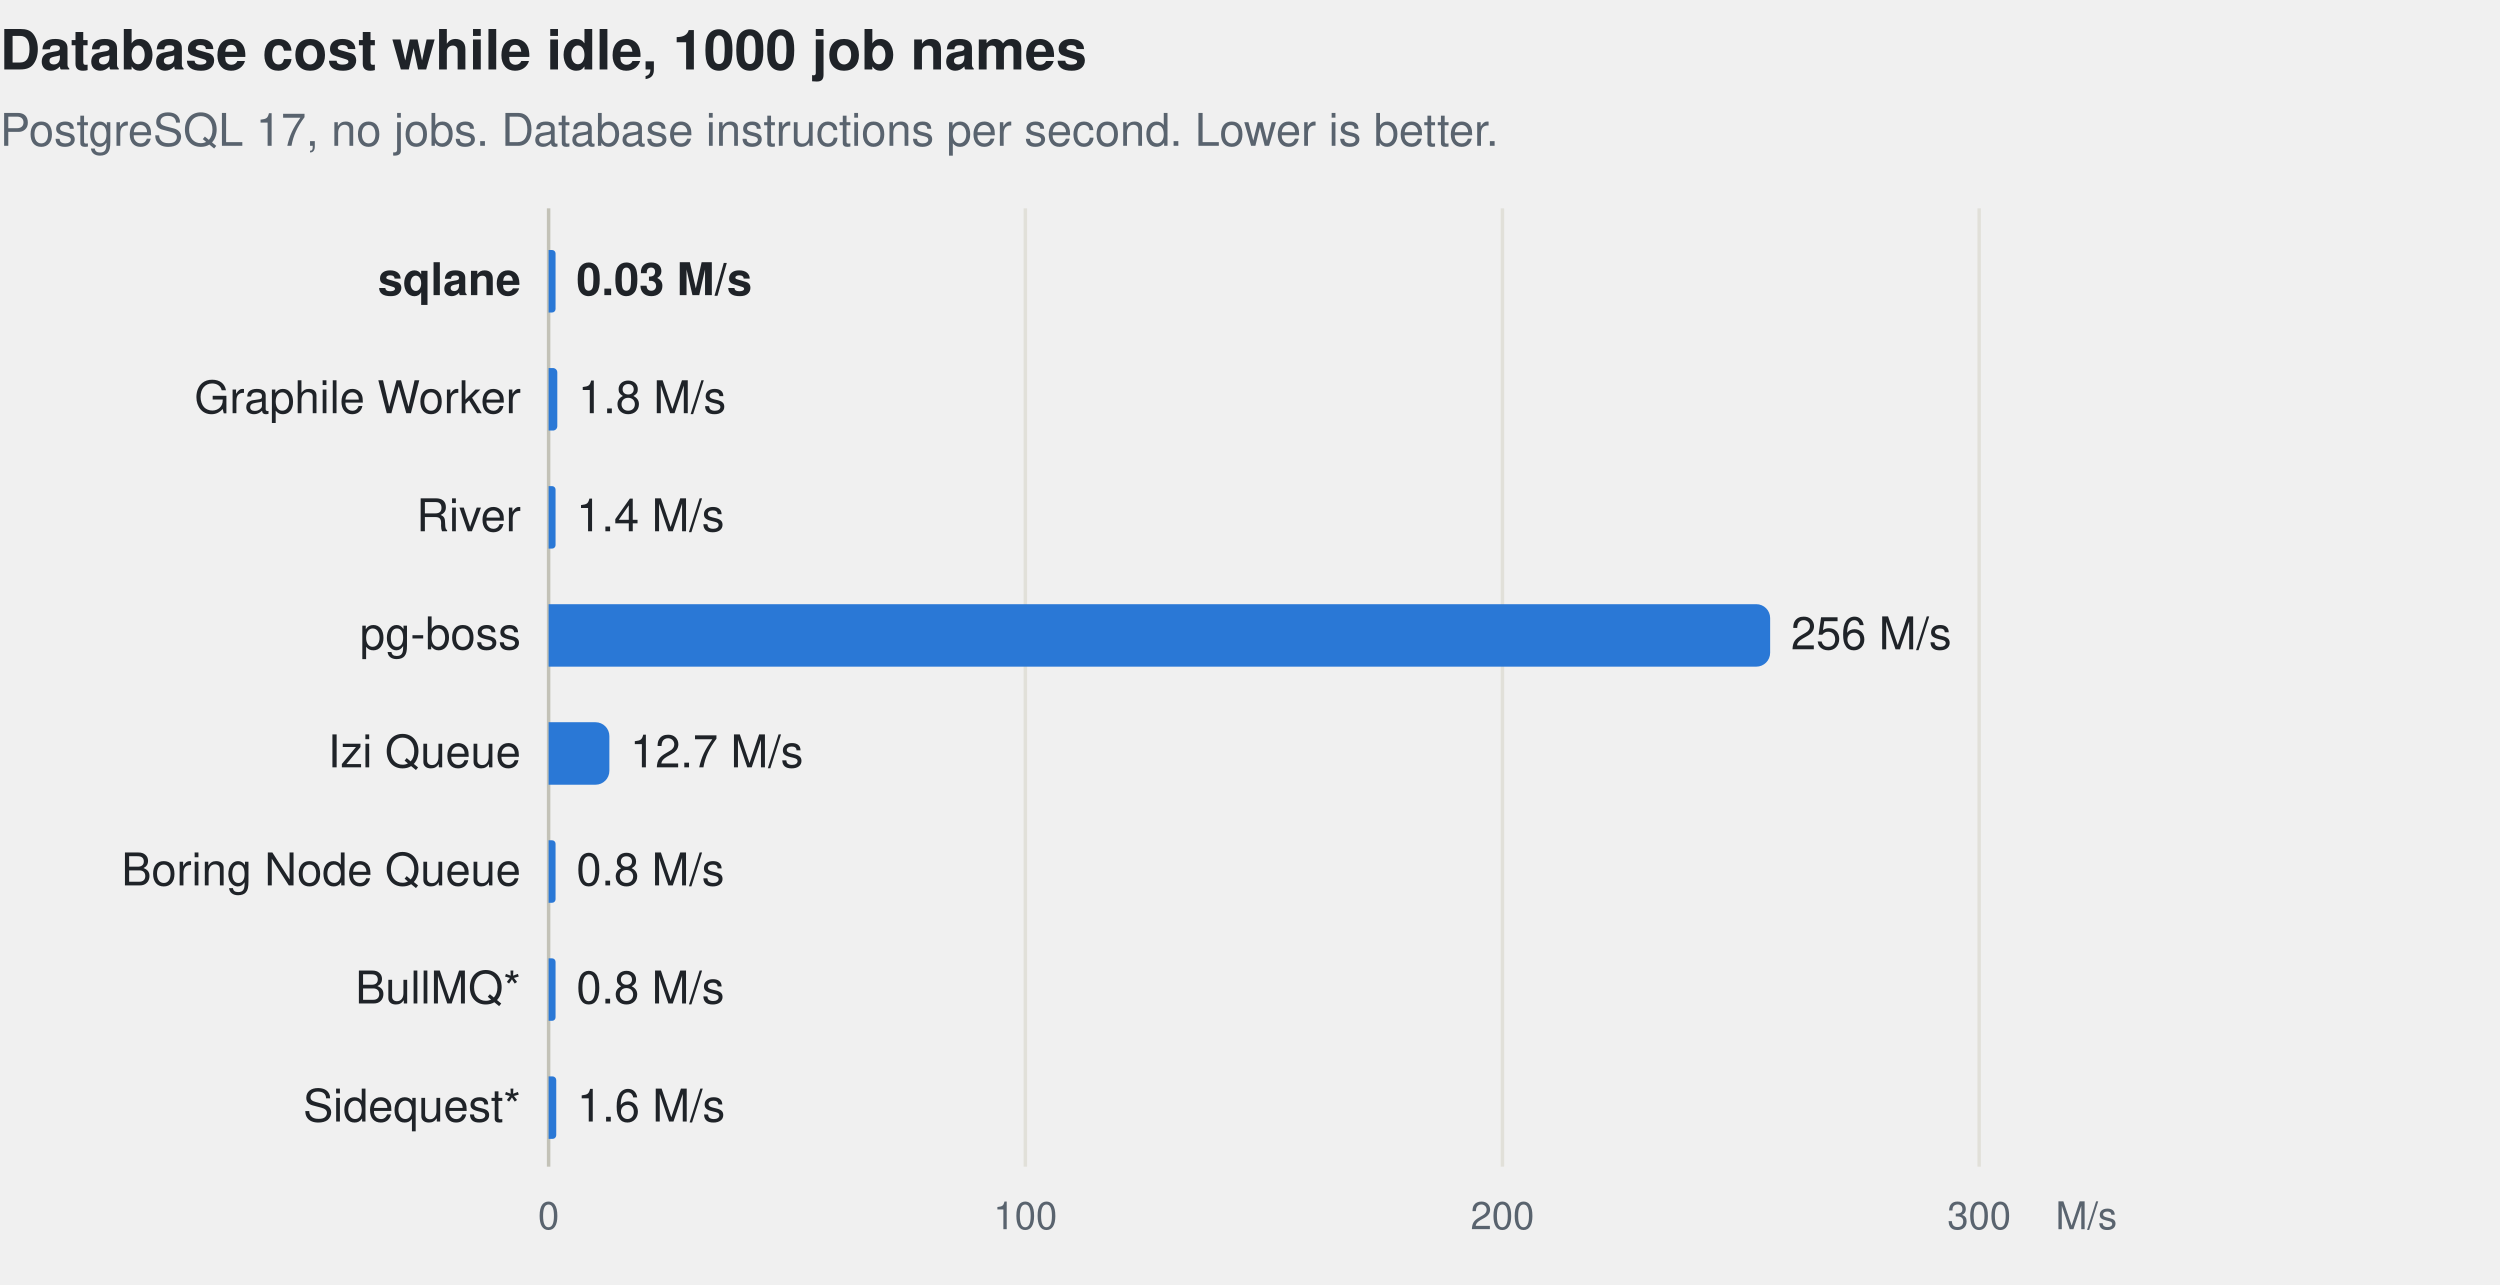
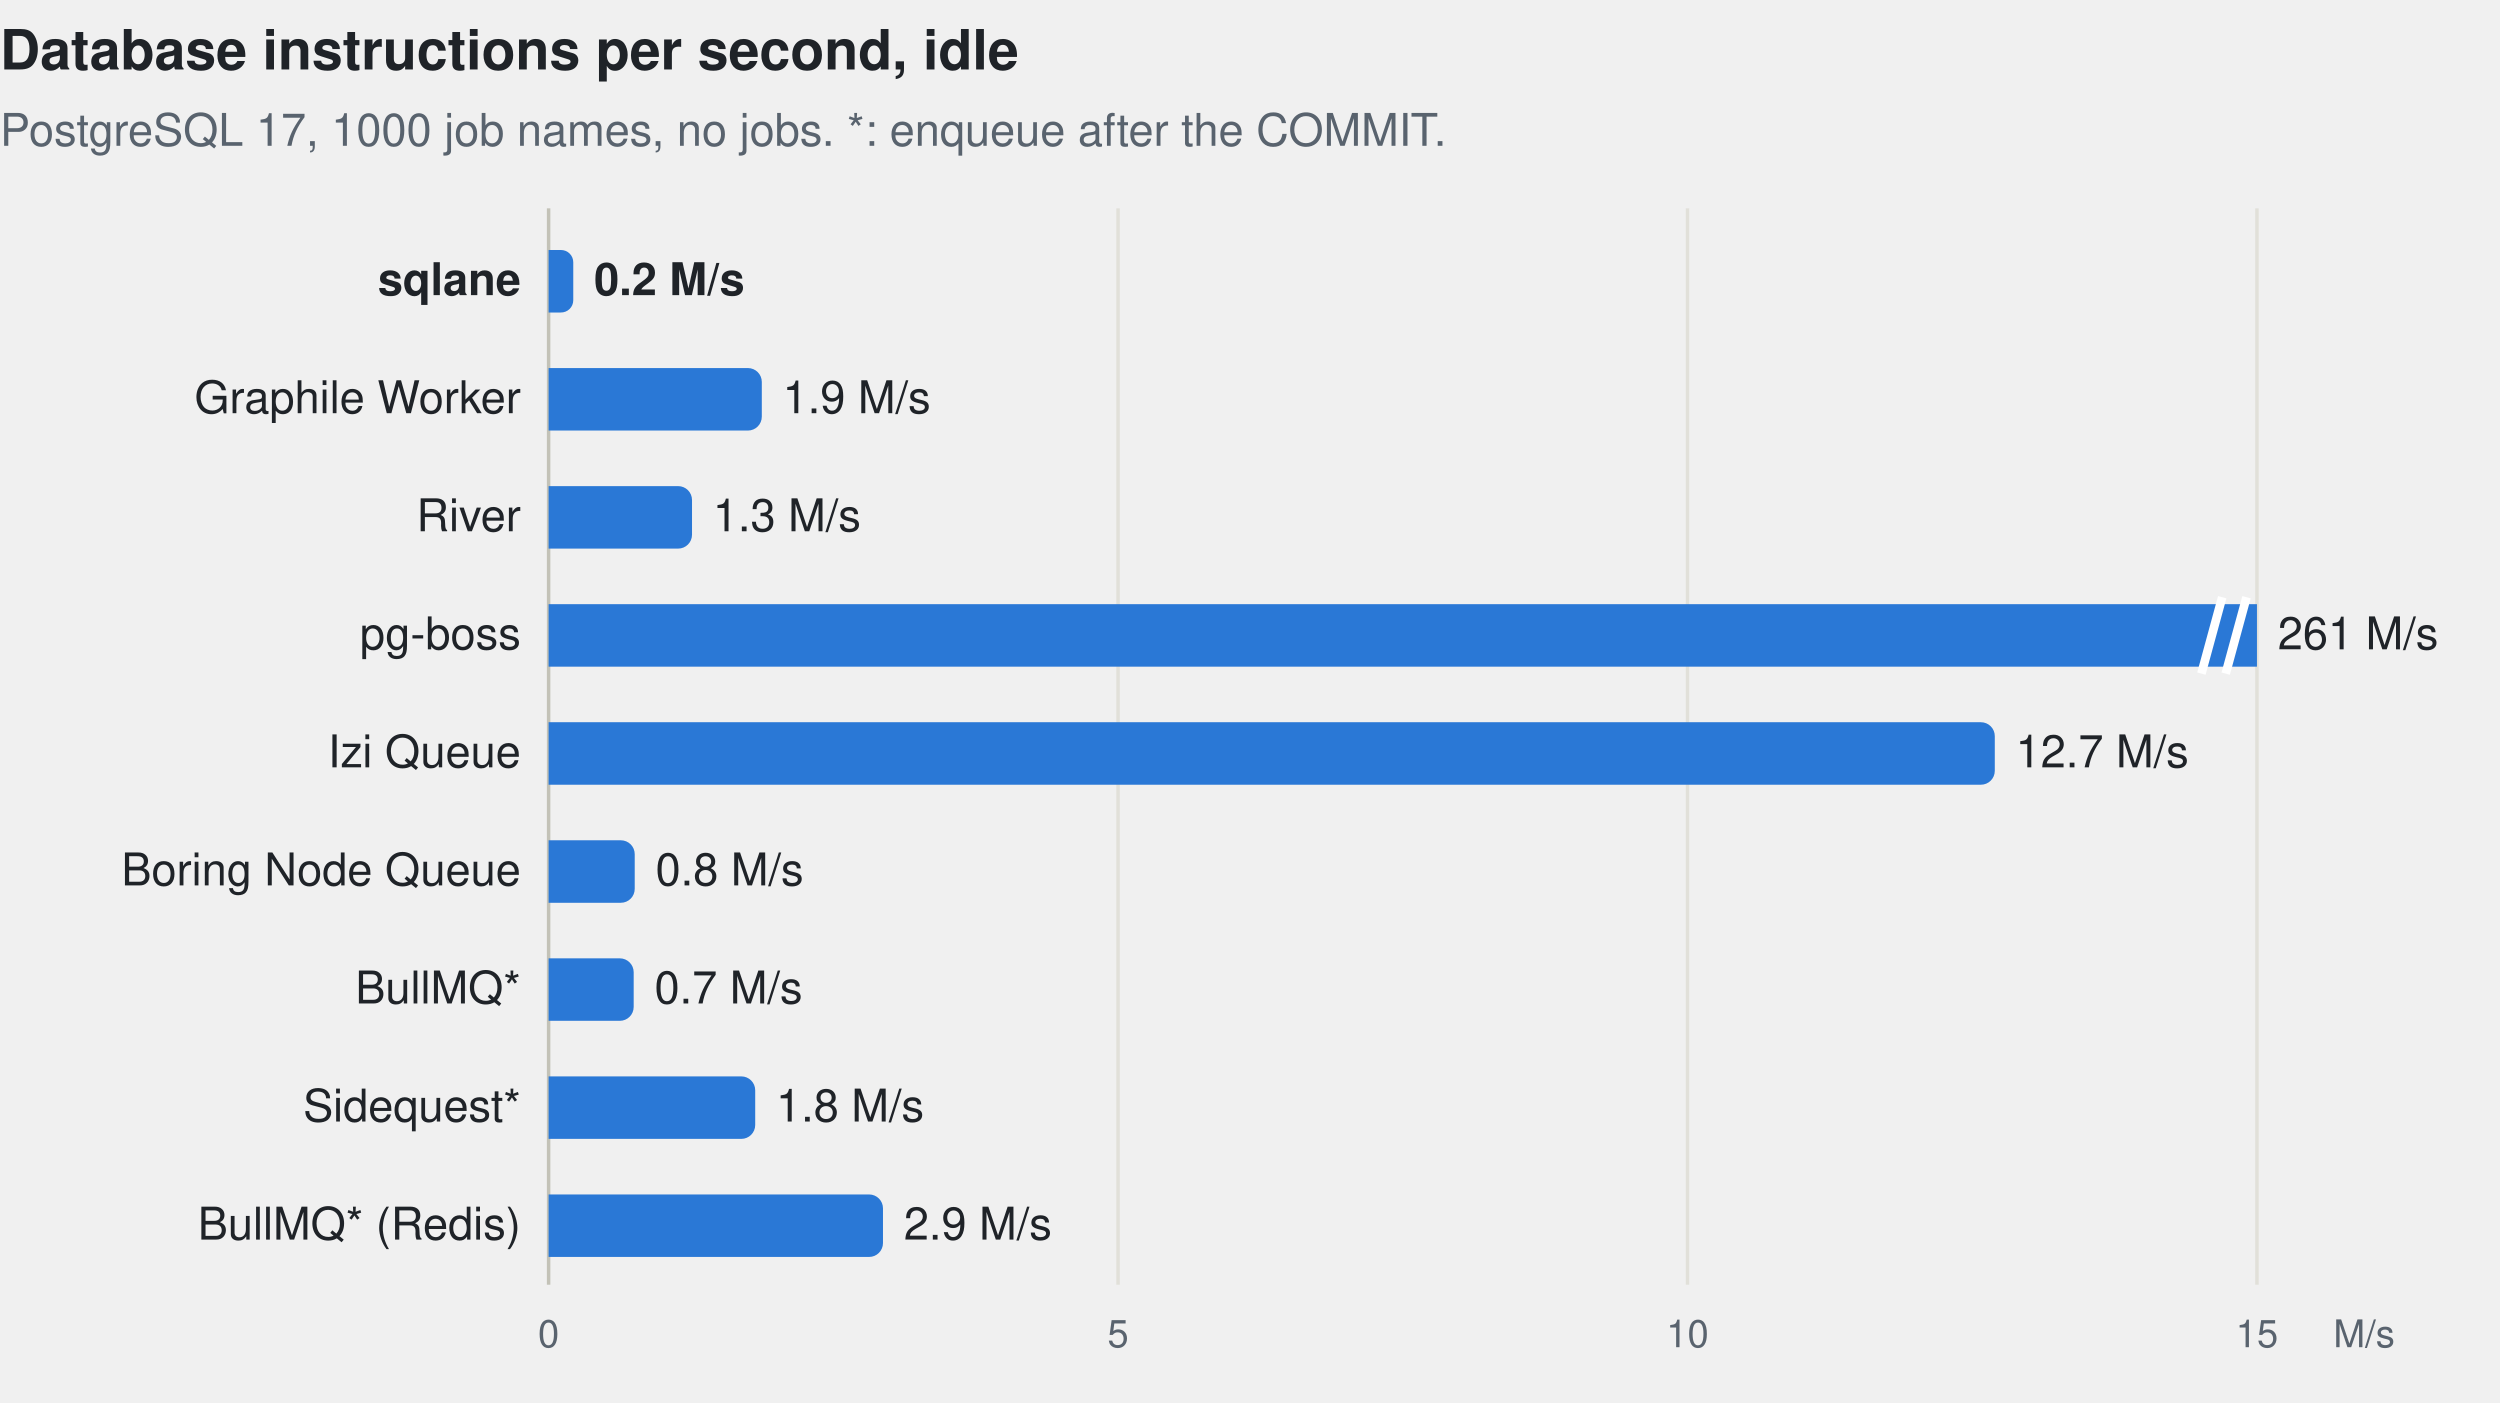
- <svg xmlns="http://www.w3.org/2000/svg" width="720" height="370" viewBox="0 0 720 370" font-family="-apple-system, BlinkMacSystemFont, 'Segoe UI', Helvetica, Arial, sans-serif" role="img" aria-label="Database cost while idle, 1000 job names">
-   <text x="0" y="20" font-size="16" font-weight="600" fill="#1f2328">Database cost while idle, 1000 job names</text>
-   <text x="0" y="42" font-size="13" fill="#59636e">PostgreSQL 17, no jobs. Database instructions per second. Lower is better.</text>
-   <line x1="158.0" y1="60" x2="158.0" y2="336" stroke="#c3c2b7" />
-   <text x="158.0" y="354" font-size="11" fill="#59636e" text-anchor="middle">0</text>
-   <line x1="295.3" y1="60" x2="295.3" y2="336" stroke="#e1e0d9" />
-   <text x="295.3" y="354" font-size="11" fill="#59636e" text-anchor="middle">100</text>
-   <line x1="432.7" y1="60" x2="432.7" y2="336" stroke="#e1e0d9" />
-   <text x="432.7" y="354" font-size="11" fill="#59636e" text-anchor="middle">200</text>
-   <line x1="570.0" y1="60" x2="570.0" y2="336" stroke="#e1e0d9" />
-   <text x="570.0" y="354" font-size="11" fill="#59636e" text-anchor="middle">300</text>
-   <text x="592" y="354" font-size="11" fill="#59636e">M/s</text>
+ <svg xmlns="http://www.w3.org/2000/svg" width="720" height="404" viewBox="0 0 720 404" font-family="-apple-system, BlinkMacSystemFont, 'Segoe UI', Helvetica, Arial, sans-serif" role="img" aria-label="Database instructions per second, idle">
+   <text x="0" y="20" font-size="16" font-weight="600" fill="#1f2328">Database instructions per second, idle</text>
+   <text x="0" y="42" font-size="13" fill="#59636e">PostgreSQL 17, 1000 job names, no jobs. *: enqueue after the COMMIT.</text>
+   <line x1="158.0" y1="60" x2="158.0" y2="370" stroke="#c3c2b7" />
+   <text x="158.0" y="388" font-size="11" fill="#59636e" text-anchor="middle">0</text>
+   <line x1="322.0" y1="60" x2="322.0" y2="370" stroke="#e1e0d9" />
+   <text x="322.0" y="388" font-size="11" fill="#59636e" text-anchor="middle">5</text>
+   <line x1="486.0" y1="60" x2="486.0" y2="370" stroke="#e1e0d9" />
+   <text x="486.0" y="388" font-size="11" fill="#59636e" text-anchor="middle">10</text>
+   <line x1="650.0" y1="60" x2="650.0" y2="370" stroke="#e1e0d9" />
+   <text x="650.0" y="388" font-size="11" fill="#59636e" text-anchor="middle">15</text>
+   <text x="672" y="388" font-size="11" fill="#59636e">M/s</text>
  <text x="150" y="85" font-size="13" fill="#1f2328" text-anchor="end" font-weight="600">sqlane</text>
-   <path d="M158,72H159.0A1,1 0 0 1 160.0,73V89A1,1 0 0 1 159.0,90H158Z" fill="#2a78d6" />
-   <text x="166.0" y="85" font-size="13" fill="#1f2328" font-weight="600">0.03 M/s</text>
+   <path d="M158,72H161.5A3.532,3.532 0 0 1 165.1,75.532V86.468A3.532,3.532 0 0 1 161.5,90H158Z" fill="#2a78d6" />
+   <text x="171.1" y="85" font-size="13" fill="#1f2328" font-weight="600">0.2 M/s</text>
  <text x="150" y="119" font-size="13" fill="#1f2328" text-anchor="end">Graphile Worker</text>
-   <path d="M158,106H159.3A1.257,1.257 0 0 1 160.5,107.257V122.743A1.257,1.257 0 0 1 159.3,124H158Z" fill="#2a78d6" />
-   <text x="166.5" y="119" font-size="13" fill="#1f2328">1.8 M/s</text>
+   <path d="M158,106H215.4A4,4 0 0 1 219.4,110V120A4,4 0 0 1 215.4,124H158Z" fill="#2a78d6" />
+   <text x="225.4" y="119" font-size="13" fill="#1f2328">1.9 M/s</text>
  <text x="150" y="153" font-size="13" fill="#1f2328" text-anchor="end">River</text>
-   <path d="M158,140H159.0A1,1 0 0 1 160.0,141V157A1,1 0 0 1 159.0,158H158Z" fill="#2a78d6" />
-   <text x="166.0" y="153" font-size="13" fill="#1f2328">1.4 M/s</text>
+   <path d="M158,140H195.3A4,4 0 0 1 199.3,144V154A4,4 0 0 1 195.3,158H158Z" fill="#2a78d6" />
+   <text x="205.3" y="153" font-size="13" fill="#1f2328">1.3 M/s</text>
  <text x="150" y="187" font-size="13" fill="#1f2328" text-anchor="end">pg-boss</text>
-   <path d="M158,174H505.8A4,4 0 0 1 509.8,178V188A4,4 0 0 1 505.8,192H158Z" fill="#2a78d6" />
-   <text x="515.8" y="187" font-size="13" fill="#1f2328">256 M/s</text>
+   <rect x="158" y="174" width="492.0" height="18" fill="#2a78d6" />
+   <path d="M634.0,194l6,-22" stroke="#ffffff" stroke-width="2.5" />
+   <path d="M641.0,194l6,-22" stroke="#ffffff" stroke-width="2.5" />
+   <text x="656.0" y="187" font-size="13" fill="#1f2328">261 M/s</text>
  <text x="150" y="221" font-size="13" fill="#1f2328" text-anchor="end">Izi Queue</text>
-   <path d="M158,208H171.5A4,4 0 0 1 175.5,212V222A4,4 0 0 1 171.5,226H158Z" fill="#2a78d6" />
-   <text x="181.5" y="221" font-size="13" fill="#1f2328">12.7 M/s</text>
+   <path d="M158,208H570.5A4,4 0 0 1 574.5,212V222A4,4 0 0 1 570.5,226H158Z" fill="#2a78d6" />
+   <text x="580.5" y="221" font-size="13" fill="#1f2328">12.7 M/s</text>
  <text x="150" y="255" font-size="13" fill="#1f2328" text-anchor="end">Boring Node Queue</text>
-   <path d="M158,242H159.0A1,1 0 0 1 160.0,243V259A1,1 0 0 1 159.0,260H158Z" fill="#2a78d6" />
-   <text x="166.0" y="255" font-size="13" fill="#1f2328">0.8 M/s</text>
+   <path d="M158,242H178.8A4,4 0 0 1 182.8,246V256A4,4 0 0 1 178.8,260H158Z" fill="#2a78d6" />
+   <text x="188.8" y="255" font-size="13" fill="#1f2328">0.8 M/s</text>
  <text x="150" y="289" font-size="13" fill="#1f2328" text-anchor="end">BullMQ*</text>
-   <path d="M158,276H159.0A1,1 0 0 1 160.0,277V293A1,1 0 0 1 159.0,294H158Z" fill="#2a78d6" />
-   <text x="166.0" y="289" font-size="13" fill="#1f2328">0.8 M/s</text>
+   <path d="M158,276H178.5A4,4 0 0 1 182.5,280V290A4,4 0 0 1 178.5,294H158Z" fill="#2a78d6" />
+   <text x="188.5" y="289" font-size="13" fill="#1f2328">0.7 M/s</text>
  <text x="150" y="323" font-size="13" fill="#1f2328" text-anchor="end">Sidequest*</text>
-   <path d="M158,310H159.1A1.076,1.076 0 0 1 160.2,311.076V326.924A1.076,1.076 0 0 1 159.1,328H158Z" fill="#2a78d6" />
-   <text x="166.2" y="323" font-size="13" fill="#1f2328">1.6 M/s</text>
+   <path d="M158,310H213.5A4,4 0 0 1 217.5,314V324A4,4 0 0 1 213.5,328H158Z" fill="#2a78d6" />
+   <text x="223.5" y="323" font-size="13" fill="#1f2328">1.8 M/s</text>
+   <text x="150" y="357" font-size="13" fill="#1f2328" text-anchor="end">BullMQ* (Redis)</text>
+   <path d="M158,344H250.3A4,4 0 0 1 254.3,348V358A4,4 0 0 1 250.3,362H158Z" fill="#2a78d6" />
+   <text x="260.3" y="357" font-size="13" fill="#1f2328">2.9 M/s</text>
</svg>
